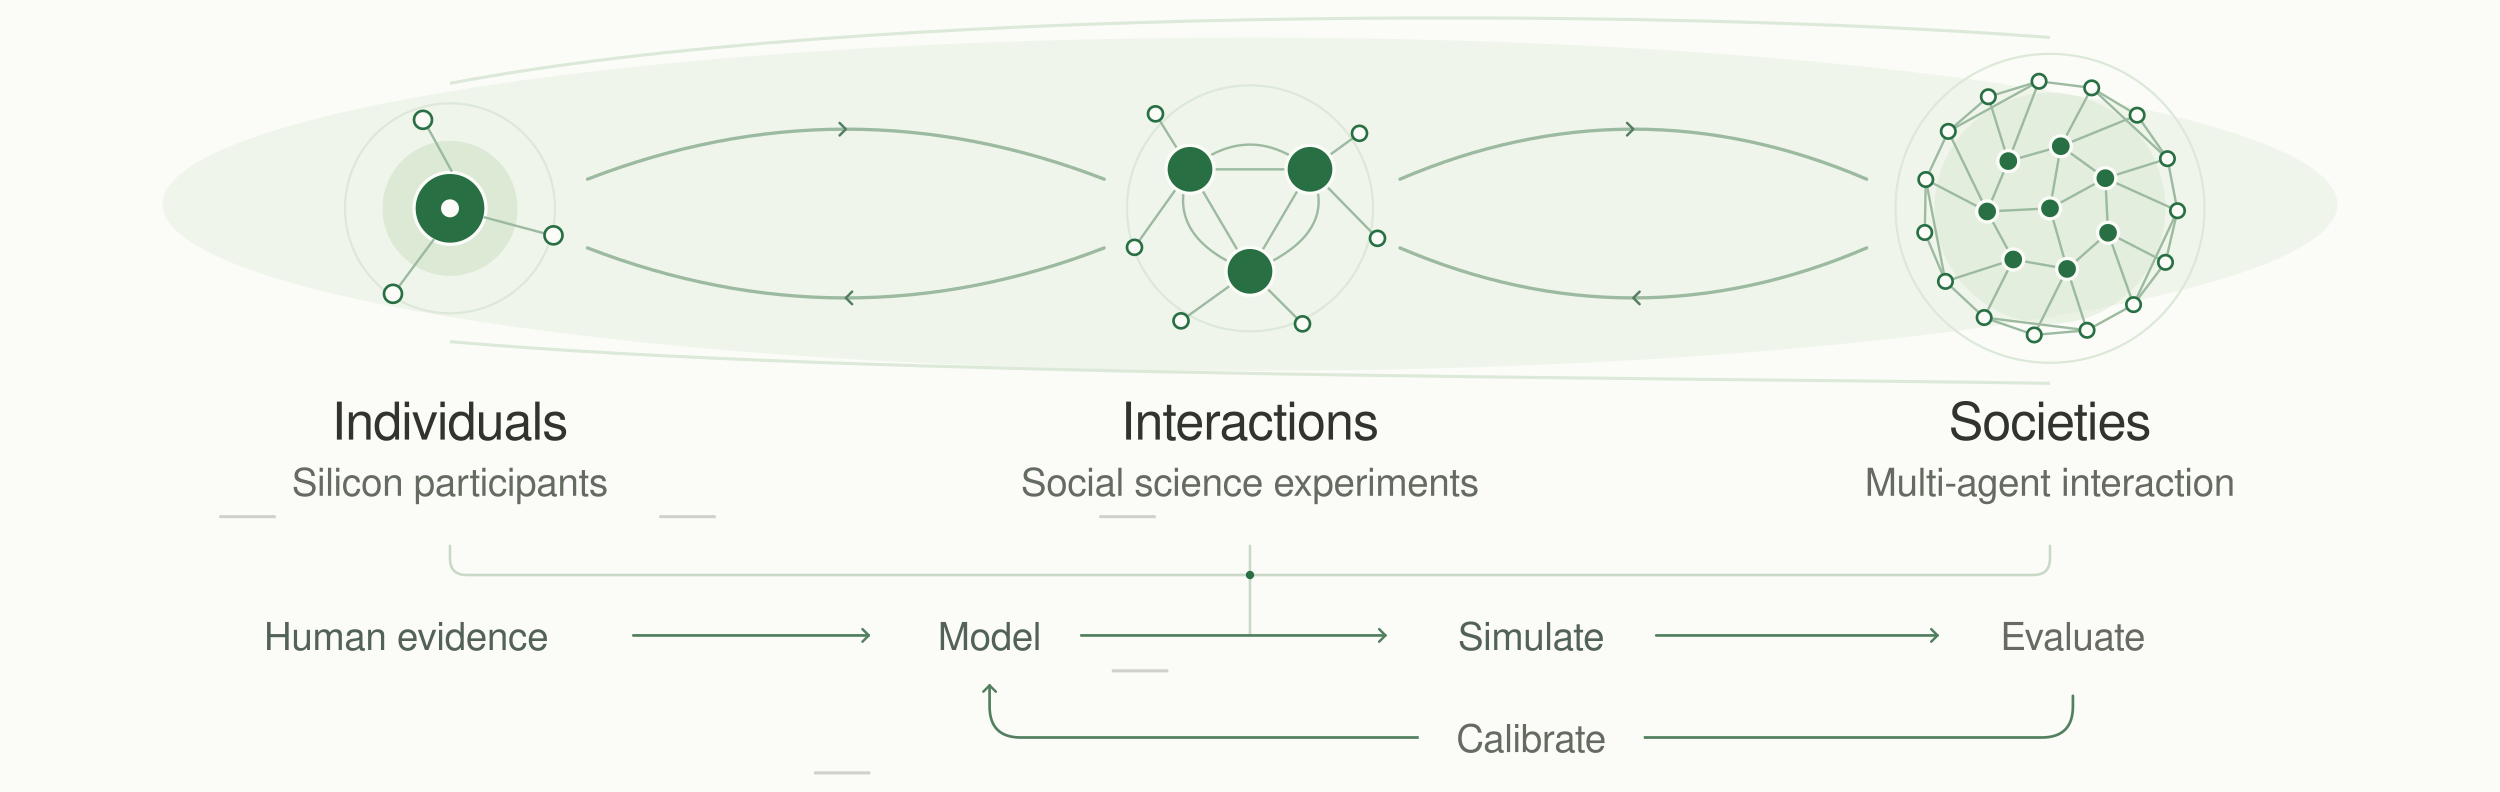
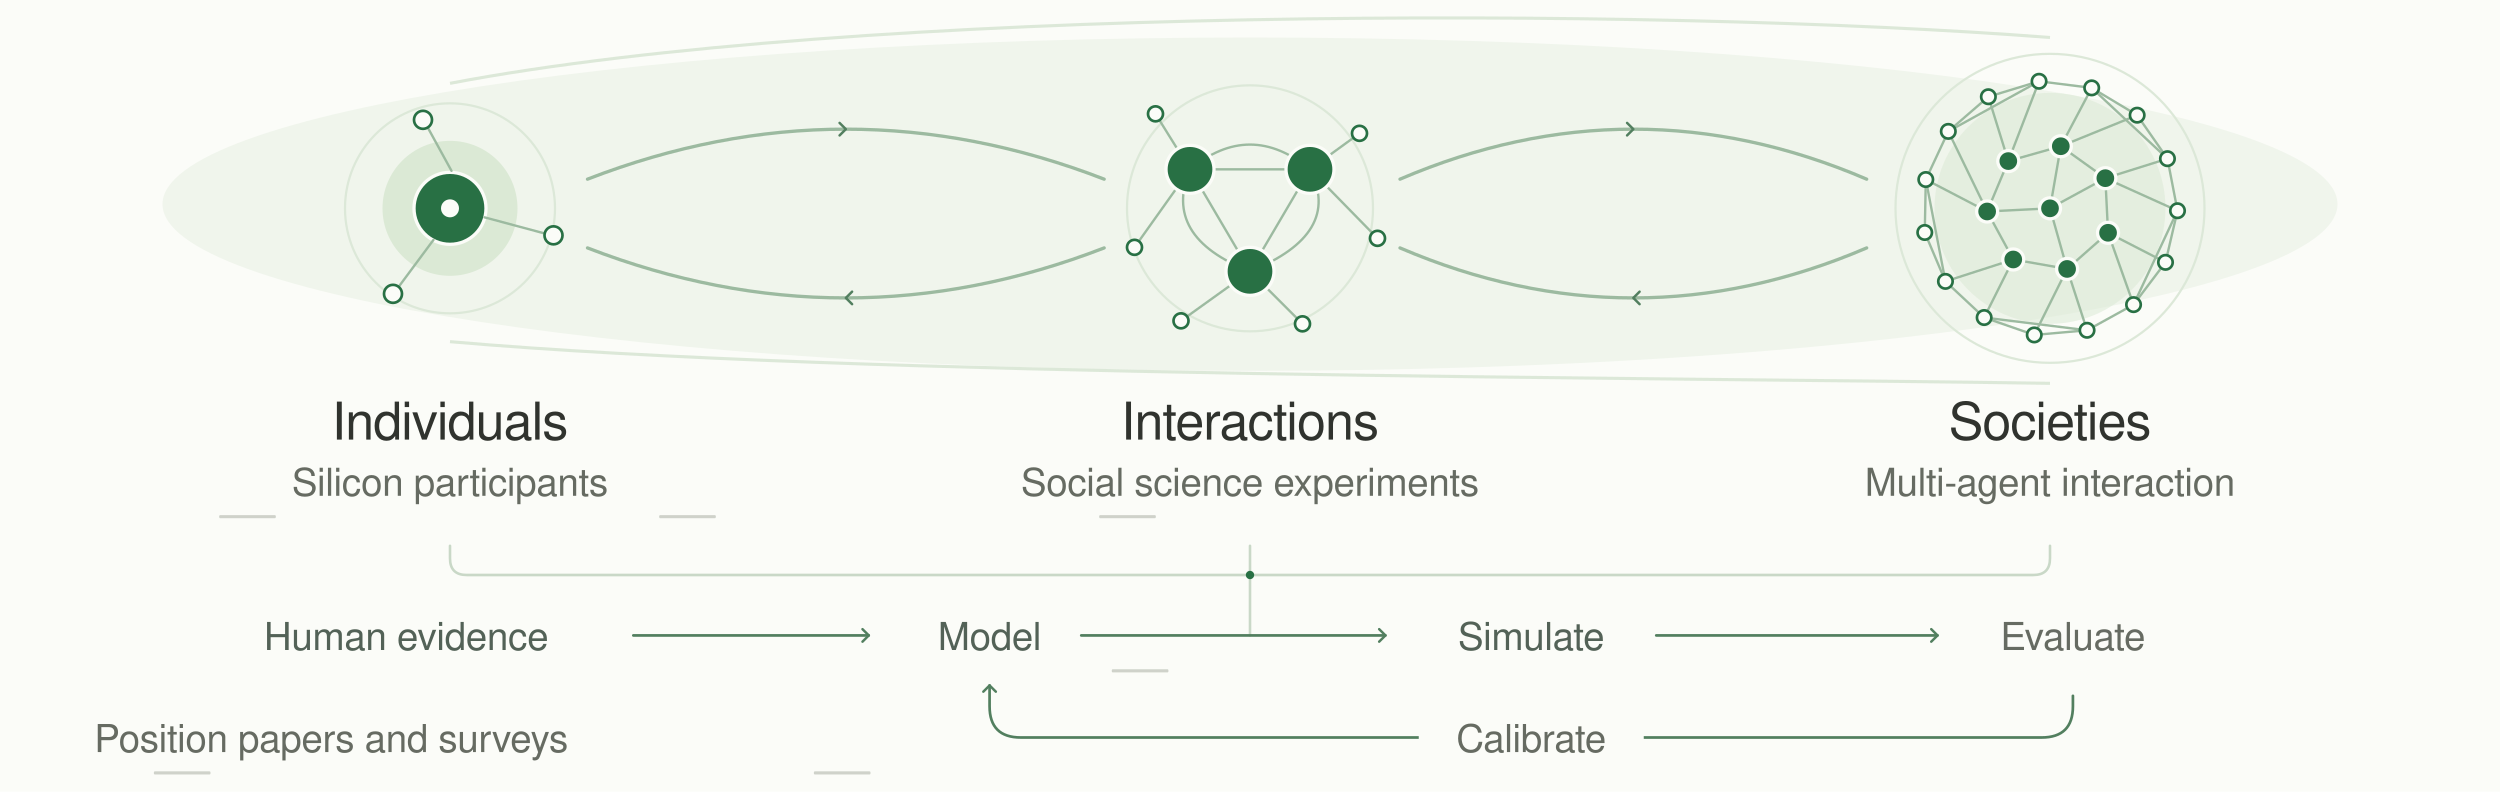
<svg xmlns="http://www.w3.org/2000/svg" width="1200" height="380" viewBox="0 0 1200 380" class="field-map-svg" role="group" aria-labelledby="field-map-title" aria-describedby="field-map-desc">
  <defs>
    <style>
 .field-map-paper{fill:#fbfcf8}.field-map-ink{fill:#18281f}.field-map-muted{fill:#536257}
 .field-map-line{fill:none;stroke:#c9d8c7;stroke-width:1.25;stroke-linecap:round;stroke-linejoin:round}
 .field-map-orbit{fill:none;stroke:#dce8d8;stroke-width:1.5}
 .field-map-edge{fill:none;stroke:#9cbaa0;stroke-width:1.6;stroke-linecap:round;stroke-linejoin:round}
 .field-map-accent{fill:none;stroke:#527f5f;stroke-width:1.3;stroke-linecap:round;stroke-linejoin:round}
 .field-map-node{fill:#fbfcf8;stroke:#287044;stroke-width:1.8}
 .field-map-solid{fill:#287044;stroke:#fbfcf8;stroke-width:2.2}
 .field-map-text{font-family:-apple-system,BlinkMacSystemFont,"Segoe UI",Helvetica,Arial,sans-serif}
  /* Keep type steady across states; only the artwork and marker move. */
 .field-map-label{fill:#30332e;font-size:25px;font-weight:500;letter-spacing:-.45px}
 .field-map-topic{fill:#666b62;font-size:18.5px;letter-spacing:-.15px}
 .field-map-svg .field-topic-link,
 .field-map-svg .field-topic-link:is(:hover,:focus-visible,:active){cursor:pointer;outline:none;text-decoration:none}
 .field-map-hit{fill:transparent;stroke:transparent;stroke-width:1.25;pointer-events:all}
 .field-map-art{transform:translateY(0);transition:transform 280ms cubic-bezier(.2,.7,.2,1)}
 .field-map-topic,.field-map-label,.field-map-key{transition:fill 220ms ease}
 .field-map-underline{fill:none;stroke:#989f92;stroke-width:1.5;stroke-linecap:round;opacity:.45;transform:scaleX(.55);transform-box:fill-box;transform-origin:center;transition:transform 260ms cubic-bezier(.2,.7,.2,1),opacity 220ms ease,stroke 220ms ease}
 @media (hover:hover) and (pointer:fine){
  .field-map-svg .field-topic-link:hover .field-map-art{transform:translateY(-1.5px)}
  .field-map-svg .field-topic-link:hover .field-map-topic{fill:#303b32}
  .field-map-svg .field-topic-link:hover .field-map-underline{opacity:1;transform:scaleX(.85);stroke:#627a69}
 }
 .field-map-svg .field-topic-link[aria-current="true"] .field-map-topic{fill:#3f5d49}
 .field-map-svg .field-topic-link[aria-current="true"] .field-map-underline{opacity:1;transform:scaleX(1);stroke:#627a69}
 .field-map-svg .field-topic-link[aria-current="true"] .field-map-key{fill:#456651}
 .field-map-svg .field-topic-link:focus-visible .field-map-hit{stroke:#627a69}
 .field-map-svg .field-topic-link:focus-visible .field-map-underline{opacity:1;transform:scaleX(1)}
 .field-map-svg .field-topic-link:active .field-map-art{transform:translateY(0);transition-duration:100ms}
 @media (prefers-reduced-motion:reduce){
  .field-map-svg *{transition:none!important}
  .field-map-svg .field-topic-link .field-map-art{transform:none!important}
 }
 @media (forced-colors:active){
  .field-map-svg .field-topic-link:focus-visible .field-map-hit{stroke:Highlight}
  .field-map-svg .field-topic-link[aria-current="true"] .field-map-underline{stroke:Highlight;stroke-width:3}
 }
 .field-map-step{fill:#536257;font-size:18.5px;font-weight:400;letter-spacing:-.15px}
 </style>
    <marker id="field-map-arrow" viewBox="0 0 8 8" refX="5" refY="4" markerWidth="8" markerHeight="8" markerUnits="userSpaceOnUse" orient="auto-start-reverse">
      <path d="m2 1 3 3-3 3" fill="none" stroke="#527f5f" stroke-width="1.2" stroke-linecap="round" stroke-linejoin="round" />
    </marker>
  </defs>
  <rect width="1200" height="380" class="field-map-paper" />
  <g class="field-map-text">
    <g aria-hidden="true">
      <ellipse cx="600" cy="98" rx="522" ry="80" fill="#f0f5ec" />
      <path class="field-map-orbit" d="M216 40C410 3 790 3 984 18M216 164C410 181 790 181 984 184" />
      <g class="field-map-edge" marker-mid="url(#field-map-arrow)">
        <path d="M282 86Q344 62 406 62T530 86" />
        <path d="M530 119Q468 143 406 143T282 119" />
        <path d="M672 86Q728 62 784 62T896 86" />
        <path d="M896 119Q840 143 784 143T672 119" />
      </g>
    </g>
    <a class="field-topic-link field-map-scale" data-topic="silicon-participants" href="https://awesome.social-atoms.org/?topic=silicon-participants#papers" aria-label="Individuals — Browse Silicon participants papers" tabindex="0">
      <rect x="58" y="10" width="316" height="245" rx="10" class="field-map-hit" />
      <g aria-hidden="true" class="field-map-art">
        <g transform="translate(216 100) scale(.72) translate(-216 -130)">
          <circle cx="216" cy="130" r="70" class="field-map-orbit" />
          <circle cx="216" cy="130" r="45" fill="#dbe9d5" />
          <circle cx="216" cy="130" r="24" class="field-map-solid" />
          <path class="field-map-edge" d="M217 105l-17-31M239 136l41 11M205 151l-23 31" />
          <circle cx="198" cy="71" r="6" class="field-map-node" />
          <circle cx="285" cy="148" r="6" class="field-map-node" />
          <circle cx="178" cy="187" r="6" class="field-map-node" />
          <circle cx="216" cy="130" r="6" fill="#fbfcf8" />
        </g>
      </g>
      <text x="216" y="211" text-anchor="middle" class="field-map-label">Individuals</text>
      <text x="216" y="238" text-anchor="middle" class="field-map-topic">Silicon participants</text>
      <path d="M192 248h48" class="field-map-underline" />
    </a>
    <a class="field-topic-link field-map-scale" data-topic="social-experiments" href="https://awesome.social-atoms.org/?topic=social-experiments#papers" aria-label="Interactions — Browse Social science experiments papers" tabindex="0">
      <rect x="442" y="10" width="316" height="245" rx="10" class="field-map-hit" />
      <g aria-hidden="true" class="field-map-art">
        <g transform="translate(600 100) scale(.72) translate(-600 -130)">
          <circle cx="600" cy="130" r="82" class="field-map-orbit" />
          <path class="field-map-edge" d="M560 104Q600 71 640 104M640 104Q662 147 600 172M600 172Q541 149 560 104M560 104 600 172 640 104Z" />
          <path class="field-map-edge" d="M560 104 537 67M640 104 673 80M600 172 635 207M560 104 523 156M600 172 554 205M640 104 685 150" />
          <circle cx="560" cy="104" r="16" class="field-map-solid" />
          <circle cx="640" cy="104" r="16" class="field-map-solid" />
          <circle cx="600" cy="172" r="16" class="field-map-solid" />
          <circle cx="537" cy="67" r="5" class="field-map-node" />
          <circle cx="673" cy="80" r="5" class="field-map-node" />
          <circle cx="635" cy="207" r="5" class="field-map-node" />
          <circle cx="523" cy="156" r="5" class="field-map-node" />
          <circle cx="554" cy="205" r="5" class="field-map-node" />
          <circle cx="685" cy="150" r="5" class="field-map-node" />
        </g>
      </g>
      <text x="600" y="211" text-anchor="middle" class="field-map-label">Interactions</text>
      <text x="600" y="238" text-anchor="middle" class="field-map-topic">Social science experiments</text>
      <path d="M576 248h48" class="field-map-underline" />
    </a>
    <a class="field-topic-link field-map-scale" data-topic="multi-agent" href="https://awesome.social-atoms.org/?topic=multi-agent#papers" aria-label="Societies — Browse Multi-agent interaction papers" tabindex="0">
      <rect x="826" y="10" width="316" height="245" rx="10" class="field-map-hit" />
      <g aria-hidden="true" class="field-map-art">
        <g transform="translate(984 100) scale(.72) translate(-984 -130)">
          <circle cx="984" cy="130" r="103" class="field-map-orbit" />
          <circle cx="984" cy="130" r="77" fill="#dbe9d5" opacity=".55" />
          <g class="field-map-edge">
            <path d="M984.0 130.0 1020.9 109.9" />
            <path d="M984.0 130.0 995.4 170.4" />
            <path d="M984.0 130.0 942.1 132.1" />
            <path d="M984.0 130.0 991.2 88.6" />
            <path d="M1020.9 109.9 1022.7 146.3" />
            <path d="M1020.9 109.9 991.2 88.6" />
            <path d="M1020.9 109.9 1062.3 96.9" />
            <path d="M1020.9 109.9 1069.0 131.6" />
            <path d="M1022.7 146.3 995.4 170.4" />
            <path d="M1022.7 146.3 1061.0 166.0" />
            <path d="M1022.7 146.3 1039.7 194.2" />
            <path d="M995.4 170.4 959.5 164.1" />
            <path d="M995.4 170.4 1008.7 211.3" />
            <path d="M995.4 170.4 973.5 214.4" />
            <path d="M959.5 164.1 942.1 132.1" />
            <path d="M959.5 164.1 940.1 202.8" />
            <path d="M959.5 164.1 914.3 178.7" />
            <path d="M942.1 132.1 956.2 98.5" />
            <path d="M942.1 132.1 901.2 110.8" />
            <path d="M942.1 132.1 916.2 78.7" />
            <path d="M956.2 98.5 991.2 88.6" />
            <path d="M956.2 98.5 942.9 55.6" />
            <path d="M956.2 98.5 976.7 45.3" />
            <path d="M991.2 88.6 1011.8 49.7" />
            <path d="M991.2 88.6 1042.1 67.9" />
            <path d="M1062.3 96.9 1069.0 131.6" />
            <path d="M1062.3 96.9 1011.8 49.7" />
            <path d="M1062.3 96.9 1042.1 67.9" />
            <path d="M1069.0 131.6 1061.0 166.0" />
            <path d="M1069.0 131.6 1039.7 194.2" />
            <path d="M1061.0 166.0 1039.7 194.2" />
            <path d="M1039.7 194.2 1008.7 211.3" />
            <path d="M1008.7 211.3 973.5 214.4" />
            <path d="M1008.7 211.3 940.1 202.8" />
            <path d="M973.5 214.4 940.1 202.8" />
            <path d="M940.1 202.8 914.3 178.7" />
            <path d="M914.3 178.7 900.5 146.1" />
            <path d="M914.3 178.7 901.2 110.8" />
            <path d="M900.5 146.1 901.2 110.8" />
            <path d="M901.2 110.8 916.2 78.7" />
            <path d="M916.2 78.7 942.9 55.6" />
            <path d="M916.2 78.7 976.7 45.3" />
            <path d="M942.9 55.6 976.7 45.3" />
            <path d="M976.7 45.3 1011.8 49.7" />
            <path d="M1011.8 49.7 1042.1 67.9" />
          </g>
          <circle cx="984.0" cy="130.0" r="7" class="field-map-solid" />
          <circle cx="1020.9" cy="109.9" r="7" class="field-map-solid" />
          <circle cx="1022.7" cy="146.3" r="7" class="field-map-solid" />
          <circle cx="995.4" cy="170.4" r="7" class="field-map-solid" />
          <circle cx="959.5" cy="164.1" r="7" class="field-map-solid" />
          <circle cx="942.1" cy="132.1" r="7" class="field-map-solid" />
          <circle cx="956.2" cy="98.5" r="7" class="field-map-solid" />
          <circle cx="991.2" cy="88.6" r="7" class="field-map-solid" />
          <circle cx="1062.3" cy="96.9" r="4.8" class="field-map-node" />
          <circle cx="1069.0" cy="131.6" r="4.8" class="field-map-node" />
          <circle cx="1061.0" cy="166.0" r="4.8" class="field-map-node" />
          <circle cx="1039.7" cy="194.2" r="4.8" class="field-map-node" />
          <circle cx="1008.7" cy="211.3" r="4.8" class="field-map-node" />
          <circle cx="973.5" cy="214.4" r="4.8" class="field-map-node" />
          <circle cx="940.1" cy="202.8" r="4.8" class="field-map-node" />
          <circle cx="914.3" cy="178.7" r="4.8" class="field-map-node" />
          <circle cx="900.5" cy="146.1" r="4.8" class="field-map-node" />
          <circle cx="901.2" cy="110.8" r="4.8" class="field-map-node" />
          <circle cx="916.2" cy="78.7" r="4.8" class="field-map-node" />
          <circle cx="942.9" cy="55.6" r="4.8" class="field-map-node" />
          <circle cx="976.7" cy="45.3" r="4.8" class="field-map-node" />
          <circle cx="1011.8" cy="49.7" r="4.8" class="field-map-node" />
          <circle cx="1042.1" cy="67.9" r="4.8" class="field-map-node" />
        </g>
      </g>
      <text x="984" y="211" text-anchor="middle" class="field-map-label">Societies</text>
      <text x="984" y="238" text-anchor="middle" class="field-map-topic">Multi-agent interaction</text>
      <path d="M960 248h48" class="field-map-underline" />
    </a>
    <g class="field-map-line" aria-hidden="true">
      <path d="M216 262v6q0 8 8 8h752q8 0 8-8v-6M600 262v43" />
    </g>
    <circle cx="600" cy="276" r="2" fill="#287044" />
    <g text-anchor="middle">
      <text x="195" y="312" class="field-map-step">Human evidence</text>
      <text x="475" y="312" class="field-map-step">Model</text>
      <text x="735" y="312" class="field-map-step">Simulate</text>
      <a class="field-topic-link" data-topic="evaluation" href="https://awesome.social-atoms.org/?topic=evaluation#papers" aria-label="Evaluate — Browse Evaluation papers" tabindex="0">
        <rect x="935" y="287" width="120" height="45" rx="8" class="field-map-hit" />
        <text x="995" y="312" class="field-map-topic">Evaluate</text>
        <path d="M971 322h48" class="field-map-underline" />
      </a>
    </g>
    <g class="field-map-accent" aria-hidden="true" marker-end="url(#field-map-arrow)">
      <path d="M304 305h113" />
      <path d="M519 305h146" />
      <path d="M795 305h135" />
      <path d="M995 334v5q0 15-15 15H490q-15 0-15-15v-10" />
    </g>
    <rect x="681" y="340" width="108" height="36" class="field-map-paper" />
    <a class="field-topic-link" data-topic="control-calibration" href="https://awesome.social-atoms.org/?topic=control-calibration#papers" aria-label="Calibrate — Browse Control and calibration papers" tabindex="0">
      <rect x="670" y="332" width="130" height="44" rx="8" class="field-map-hit" />
      <text x="735" y="361" text-anchor="middle" class="field-map-topic">Calibrate</text>
      <path d="M711 371h48" class="field-map-underline" />
    </a>
+     <a class="field-topic-link" data-topic="position-survey" href="https://awesome.social-atoms.org/?topic=position-survey#papers" aria-label="Browse Position papers and surveys" tabindex="0">
+       <rect x="28" y="336" width="262" height="40" rx="8" class="field-map-hit" />
+       <text x="159" y="361" text-anchor="middle" class="field-map-topic">Position papers and surveys</text>
+       <path d="M135 371h48" class="field-map-underline" />
+     </a>
  </g>
</svg>
